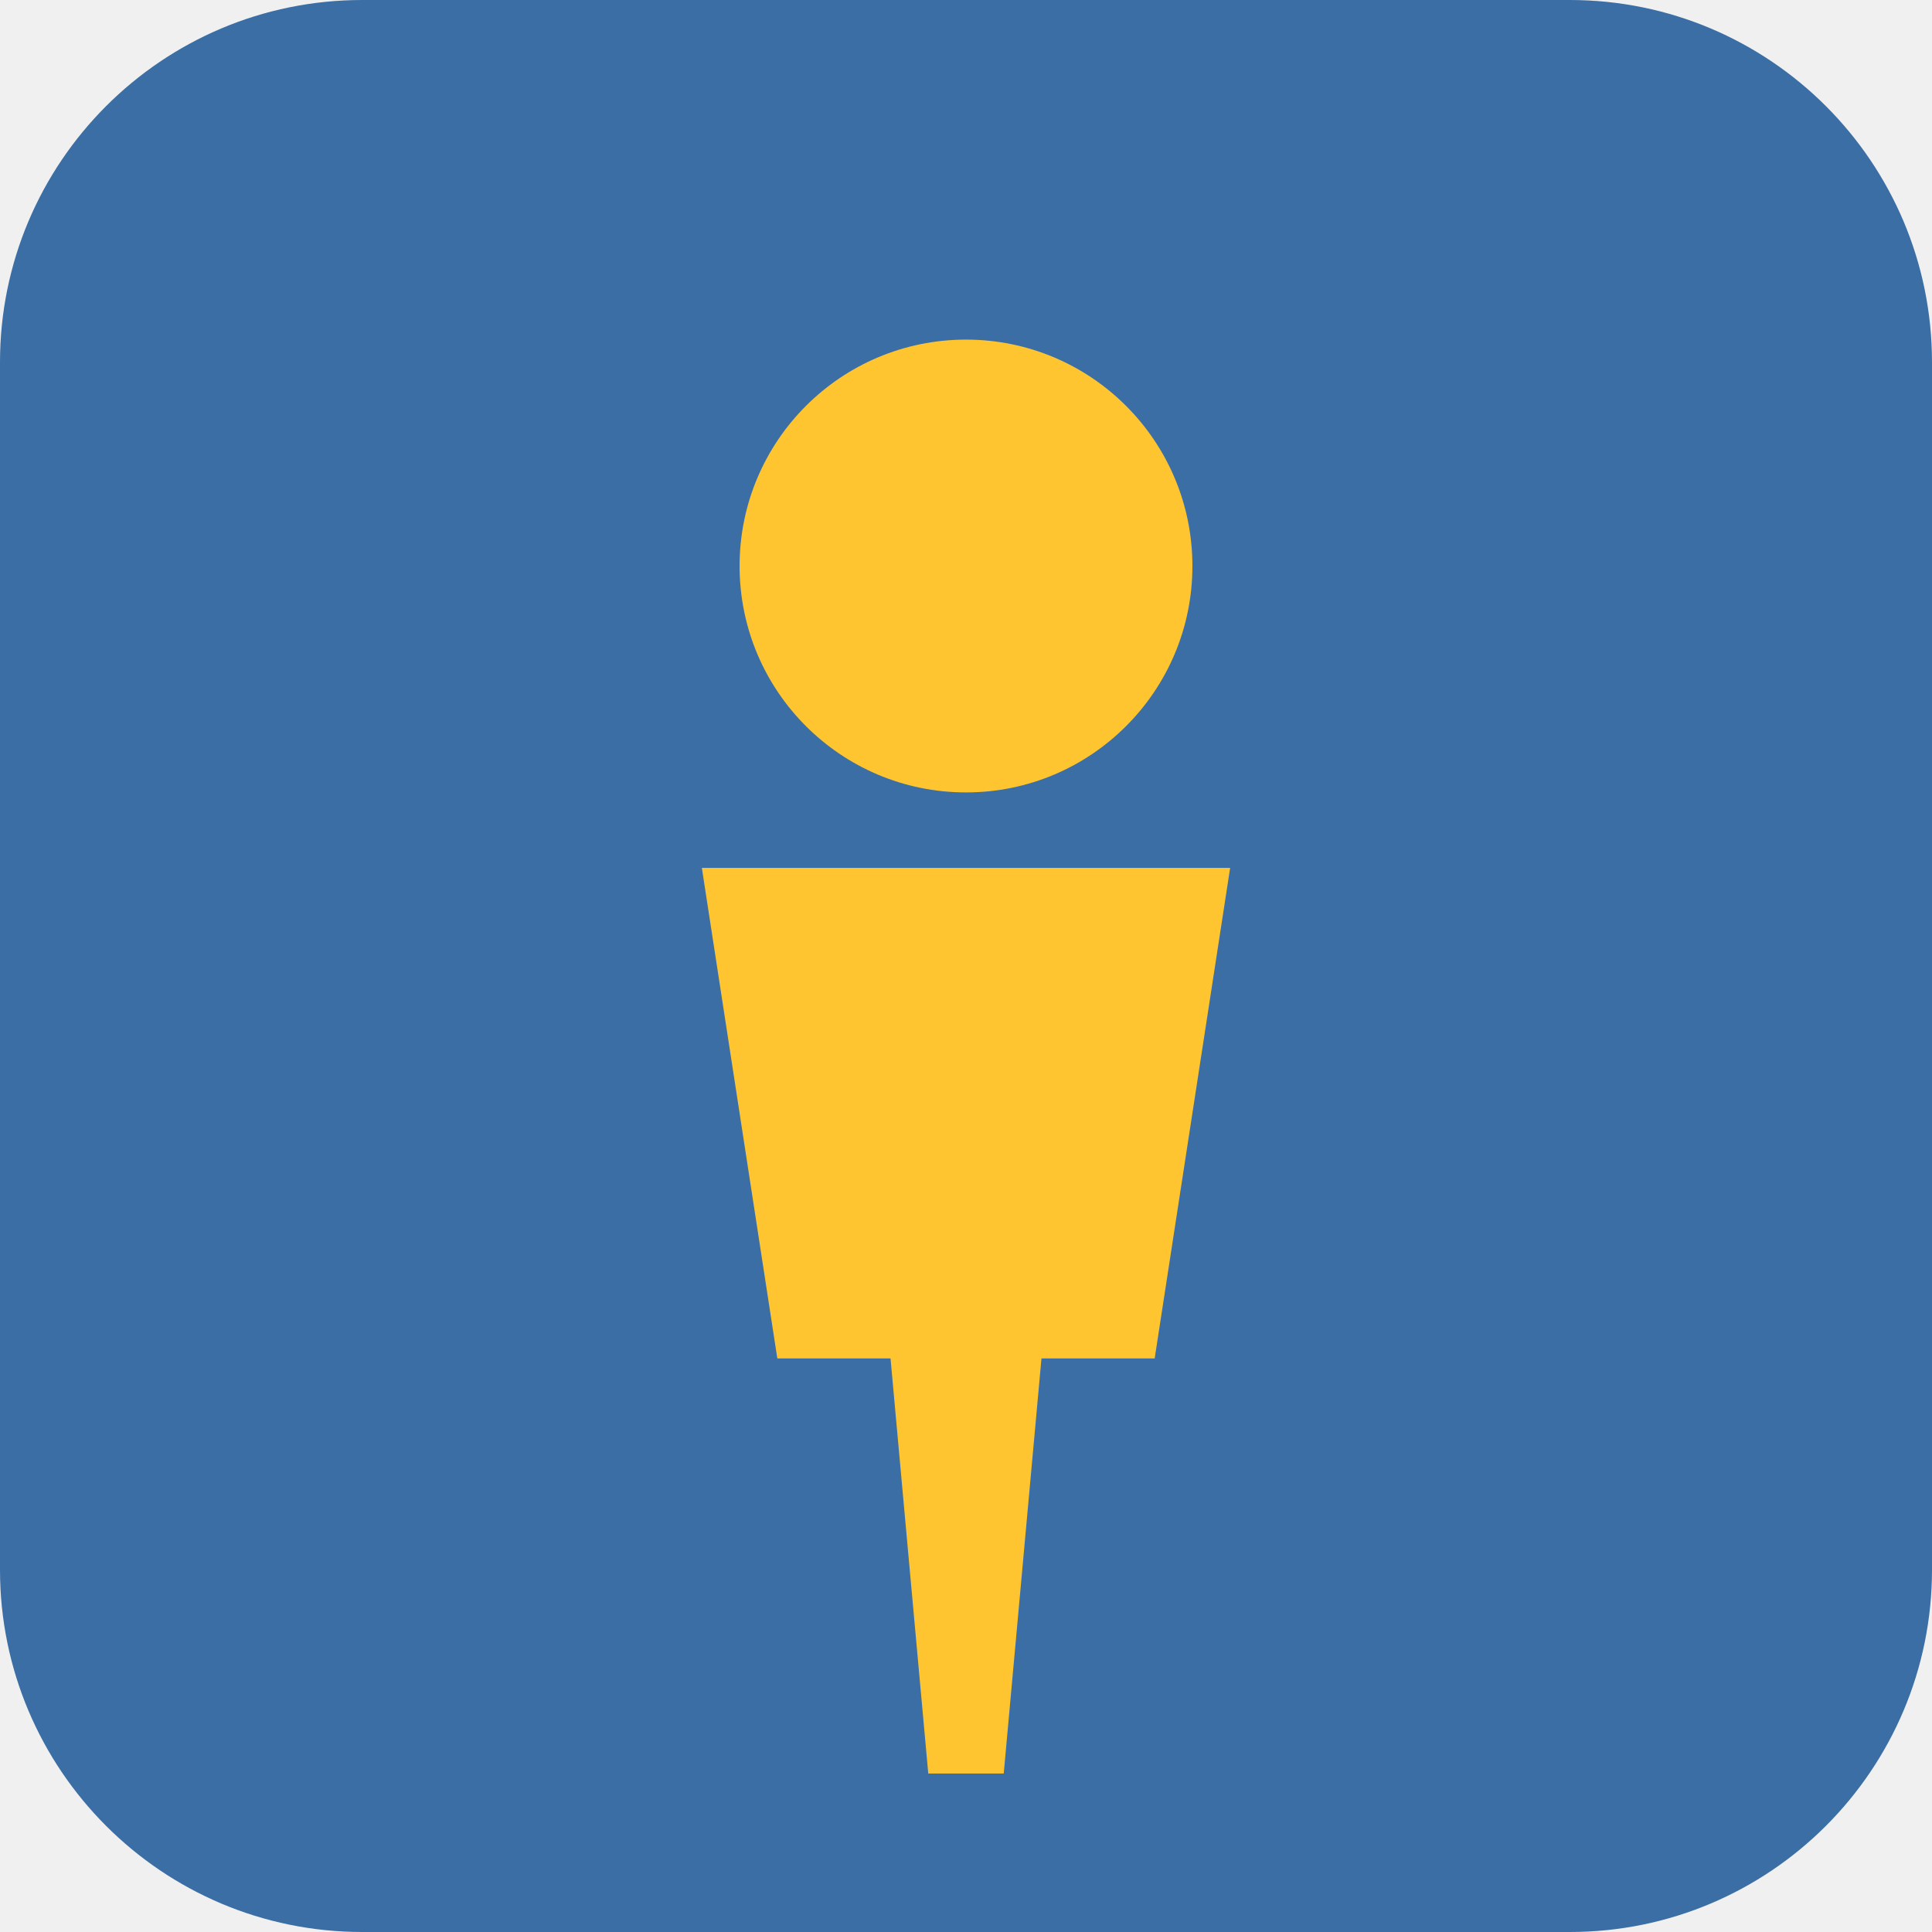
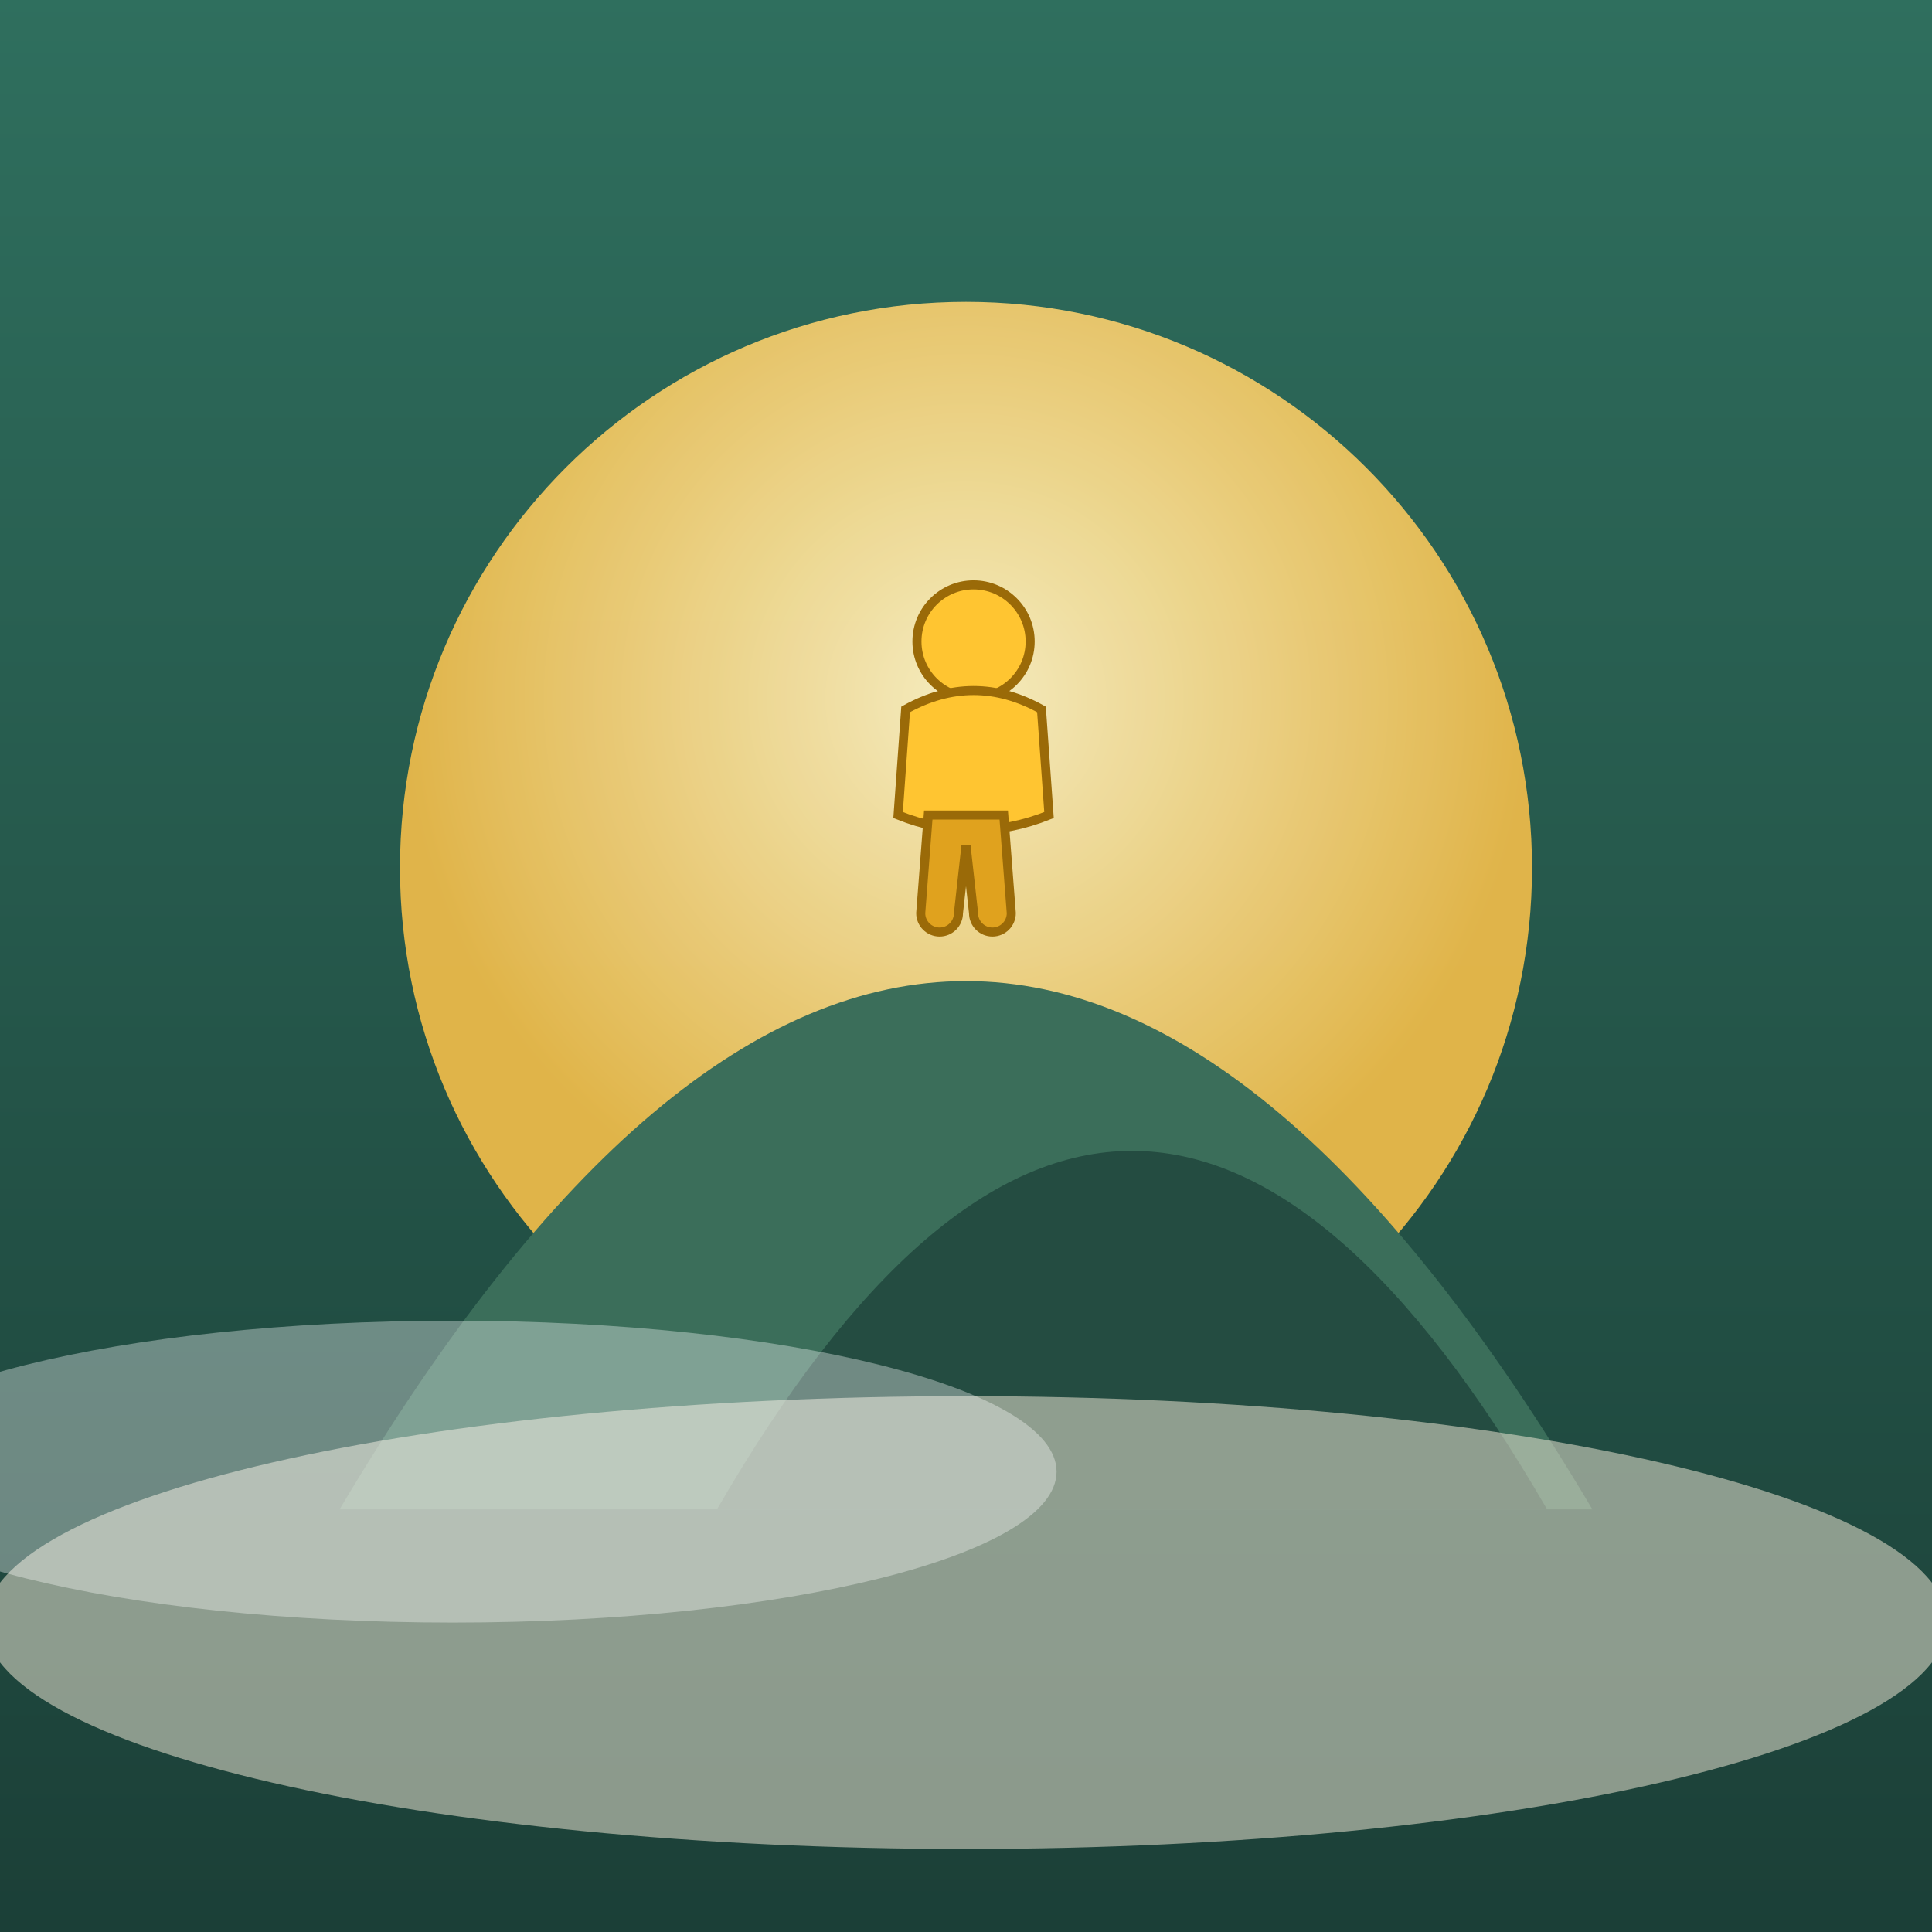
<svg xmlns="http://www.w3.org/2000/svg" viewBox="0 0 512 512">
-   <rect width="512" height="512" rx="96" fill="#3b6ea5" />
-   <circle cx="256" cy="150" r="60" fill="#ffc531" />
-   <path d="M186 230h140l-20 130h-30l-10 110h-20l-10-110h-30z" fill="#ffc531" />
+   <defs>
+     <linearGradient id="b" x1="0" y1="0" x2="0" y2="1">
+       <stop offset="0" stop-color="#2f6f5e" />
+       <stop offset="1" stop-color="#1b3f37" />
+     </linearGradient>
+     <radialGradient id="s" cx=".5" cy=".35">
+       <stop offset="0" stop-color="#fff3c4" />
+       <stop offset="1" stop-color="#e9b949" />
+     </radialGradient>
+   </defs>
+   <rect width="512" height="512" fill="url(#b)" />
+   <circle cx="256" cy="230" r="150" fill="url(#s)" opacity=".95" />
+   <path d="M90 400 Q256 120 422 400Z" fill="#3b6e5a" />
+   <path d="M190 400 Q300 210 410 400Z" fill="#244c41" />
+   <ellipse cx="256" cy="430" rx="260" ry="60" fill="#e8e1cf" opacity=".55" />
+   <ellipse cx="120" cy="390" rx="160" ry="40" fill="#fff" opacity=".35" />
+   <g transform="translate(222 150) scale(2)">
+     <circle cx="18" cy="10" r="7.5" fill="#ffc531" stroke="#9a6a08" stroke-width="1.2" />
+     <path d="M9 19 q9-5 18 0 l1 14 q-10 4-20 0z" fill="#ffc531" stroke="#9a6a08" stroke-width="1.2" />
+     <path d="M12 33 l-1 13 a2.5 2.5 0 0 0 5 0 l1-9 1 9 a2.5 2.5 0 0 0 5 0 l-1-13z" fill="#e0a21e" stroke="#9a6a08" stroke-width="1.2" />
+   </g>
</svg>
